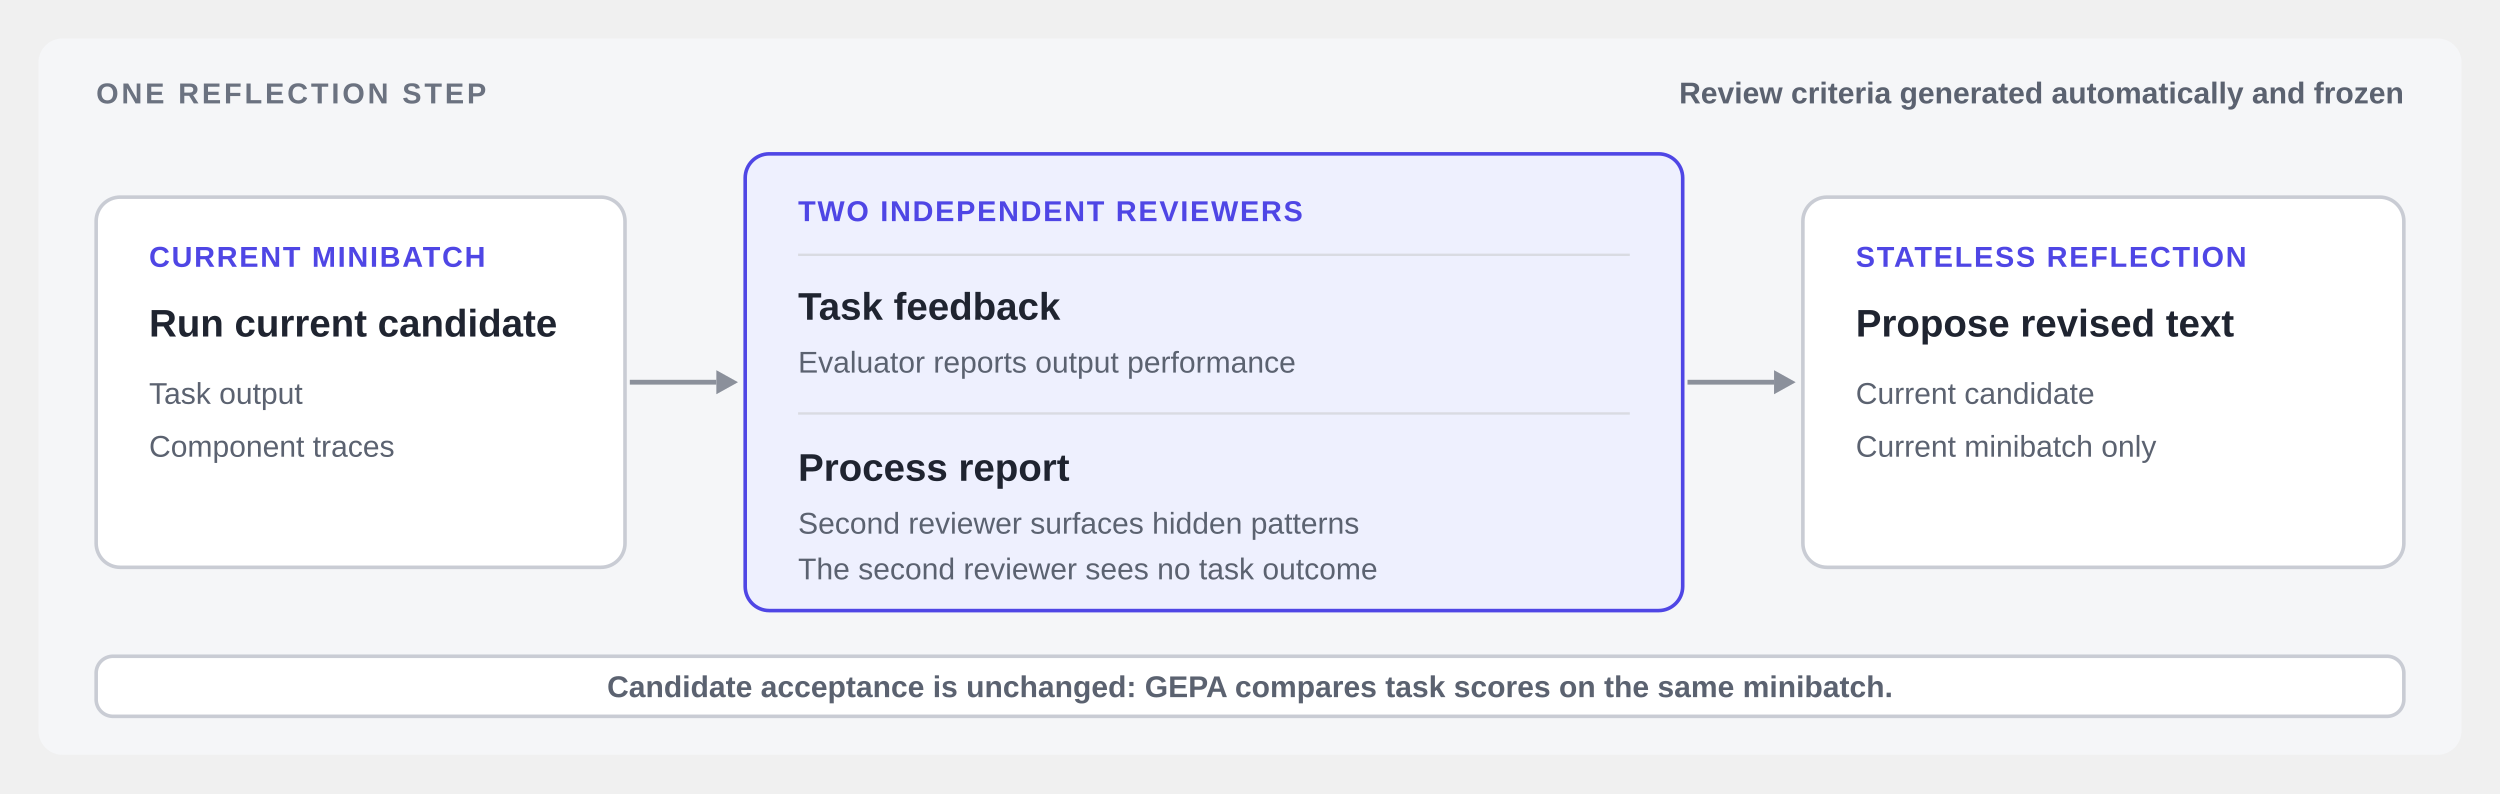
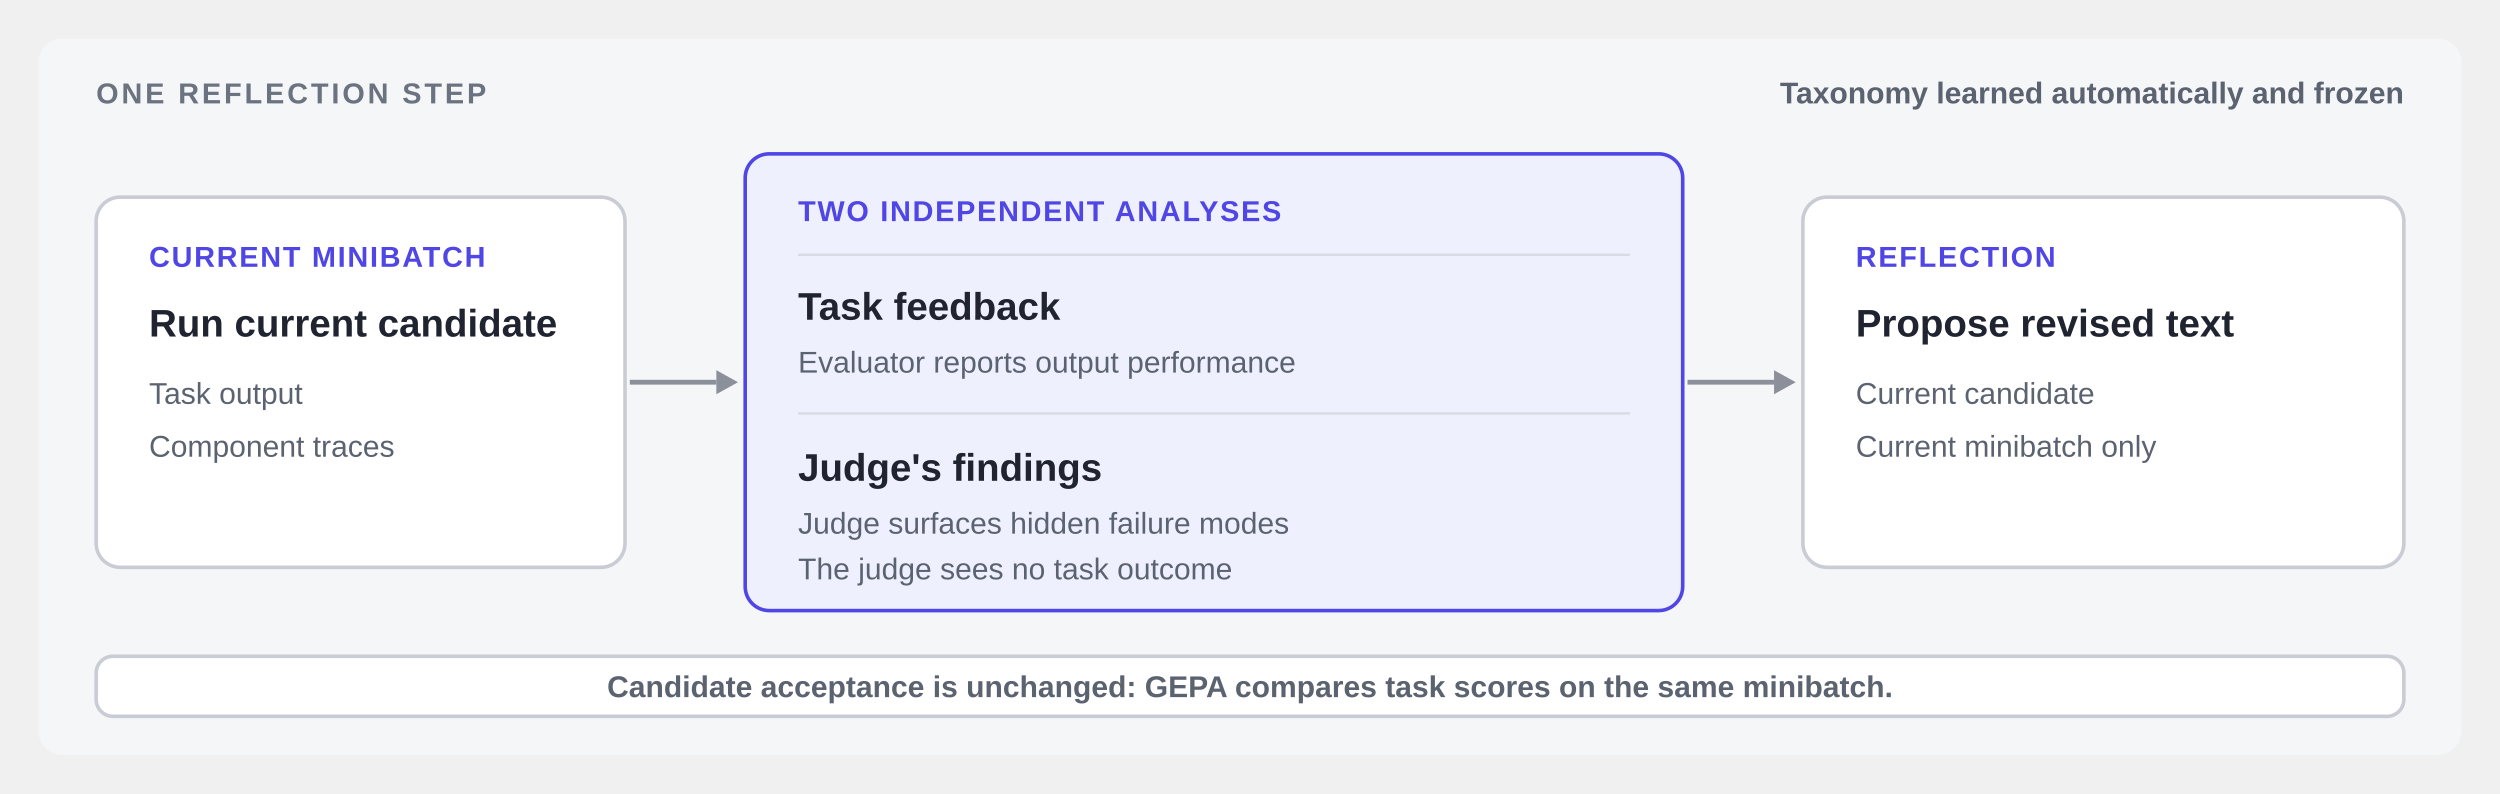
<svg xmlns="http://www.w3.org/2000/svg" viewBox="0 0 1040 330" width="1040" height="330" font-family="Arial" role="img">
  <style>
    .band  { fill: #f5f6f8; }
    .card  { fill: #ffffff; stroke: #c9ccd4; stroke-width: 1.5; }
    .input { fill: #eef0fe; stroke: #4F46E5; stroke-width: 1.5; }
    .rule  { stroke: #d9dbe2; stroke-width: 1; }
    .ln    { stroke: #8b909b; stroke-width: 2; fill: none; }
    .arrow { fill: #8b909b; }
    .phase { fill: #6b7280; font-size: 12px; font-weight: 700; letter-spacing: .1em; }
    .step  { fill: #4F46E5; font-size: 12px; font-weight: 700; letter-spacing: .06em; }
    .ttl   { fill: #1f2430; font-size: 16px; font-weight: 650; }
    .sub   { fill: #5b6270; font-size: 12.5px; }
    .note  { fill: #5b6270; font-size: 12.5px; font-weight: 550; }
    @media (prefers-color-scheme: dark) {
      .band { fill: #191c27; }
      .card { fill: #1c2030; stroke: #3a4055; }
      .input { fill: #23244a; stroke: #8b8bf0; }
      .rule { stroke: #3a4055; }
      .ln { stroke: #7d8494; }
      .arrow { fill: #7d8494; }
      .phase, .sub, .note { fill: #a8aebb; }
      .step { fill: #8b8bf0; }
      .ttl { fill: #eef0f4; }
    }
  </style>
  <rect class="band" x="16" y="16" width="1008" height="298" rx="10" />
  <text class="phase" x="40" y="43">ONE REFLECTION STEP</text>
-   <text class="note" x="1000" y="43" text-anchor="end">Review criteria generated automatically and frozen</text>
+   <text class="note" x="1000" y="43" text-anchor="end">Taxonomy learned automatically and frozen</text>
  <rect class="card" x="40" y="82" width="220" height="154" rx="10" />
  <text class="step" x="62" y="111">CURRENT MINIBATCH</text>
  <text class="ttl" x="62" y="140">Run current candidate</text>
  <text class="sub" x="62" y="168">Task output</text>
  <text class="sub" x="62" y="190">Component traces</text>
  <rect class="input" x="310" y="64" width="390" height="190" rx="10" />
-   <text class="step" x="332" y="92">TWO INDEPENDENT REVIEWERS</text>
+   <text class="step" x="332" y="92">TWO INDEPENDENT ANALYSES</text>
  <line class="rule" x1="332" y1="106" x2="678" y2="106" />
  <text class="ttl" x="332" y="133">Task feedback</text>
  <text class="sub" x="332" y="155">Evaluator reports output performance</text>
  <line class="rule" x1="332" y1="172" x2="678" y2="172" />
-   <text class="ttl" x="332" y="200">Process report</text>
-   <text class="sub" x="332" y="222">Second reviewer surfaces hidden patterns</text>
-   <text class="sub" x="332" y="241">The second reviewer sees no task outcome</text>
+   <text class="ttl" x="332" y="200">Judge's findings</text>
+   <text class="sub" x="332" y="222">Judge surfaces hidden failure modes</text>
+   <text class="sub" x="332" y="241">The judge sees no task outcome</text>
  <rect class="card" x="750" y="82" width="250" height="154" rx="10" />
-   <text class="step" x="772" y="111">STATELESS REFLECTION</text>
+   <text class="step" x="772" y="111">REFLECTION</text>
  <text class="ttl" x="772" y="140">Propose revised text</text>
  <text class="sub" x="772" y="168">Current candidate</text>
  <text class="sub" x="772" y="190">Current minibatch only</text>
  <line class="ln" x1="262" y1="159" x2="298" y2="159" />
  <path class="arrow" d="M298,154 L307,159 L298,164 Z" />
  <line class="ln" x1="702" y1="159" x2="738" y2="159" />
  <path class="arrow" d="M738,154 L747,159 L738,164 Z" />
  <rect class="card" x="40" y="273" width="960" height="25" rx="7" />
  <text class="note" x="520" y="290" text-anchor="middle">Candidate acceptance is unchanged: GEPA compares task scores on the same minibatch.</text>
</svg>
